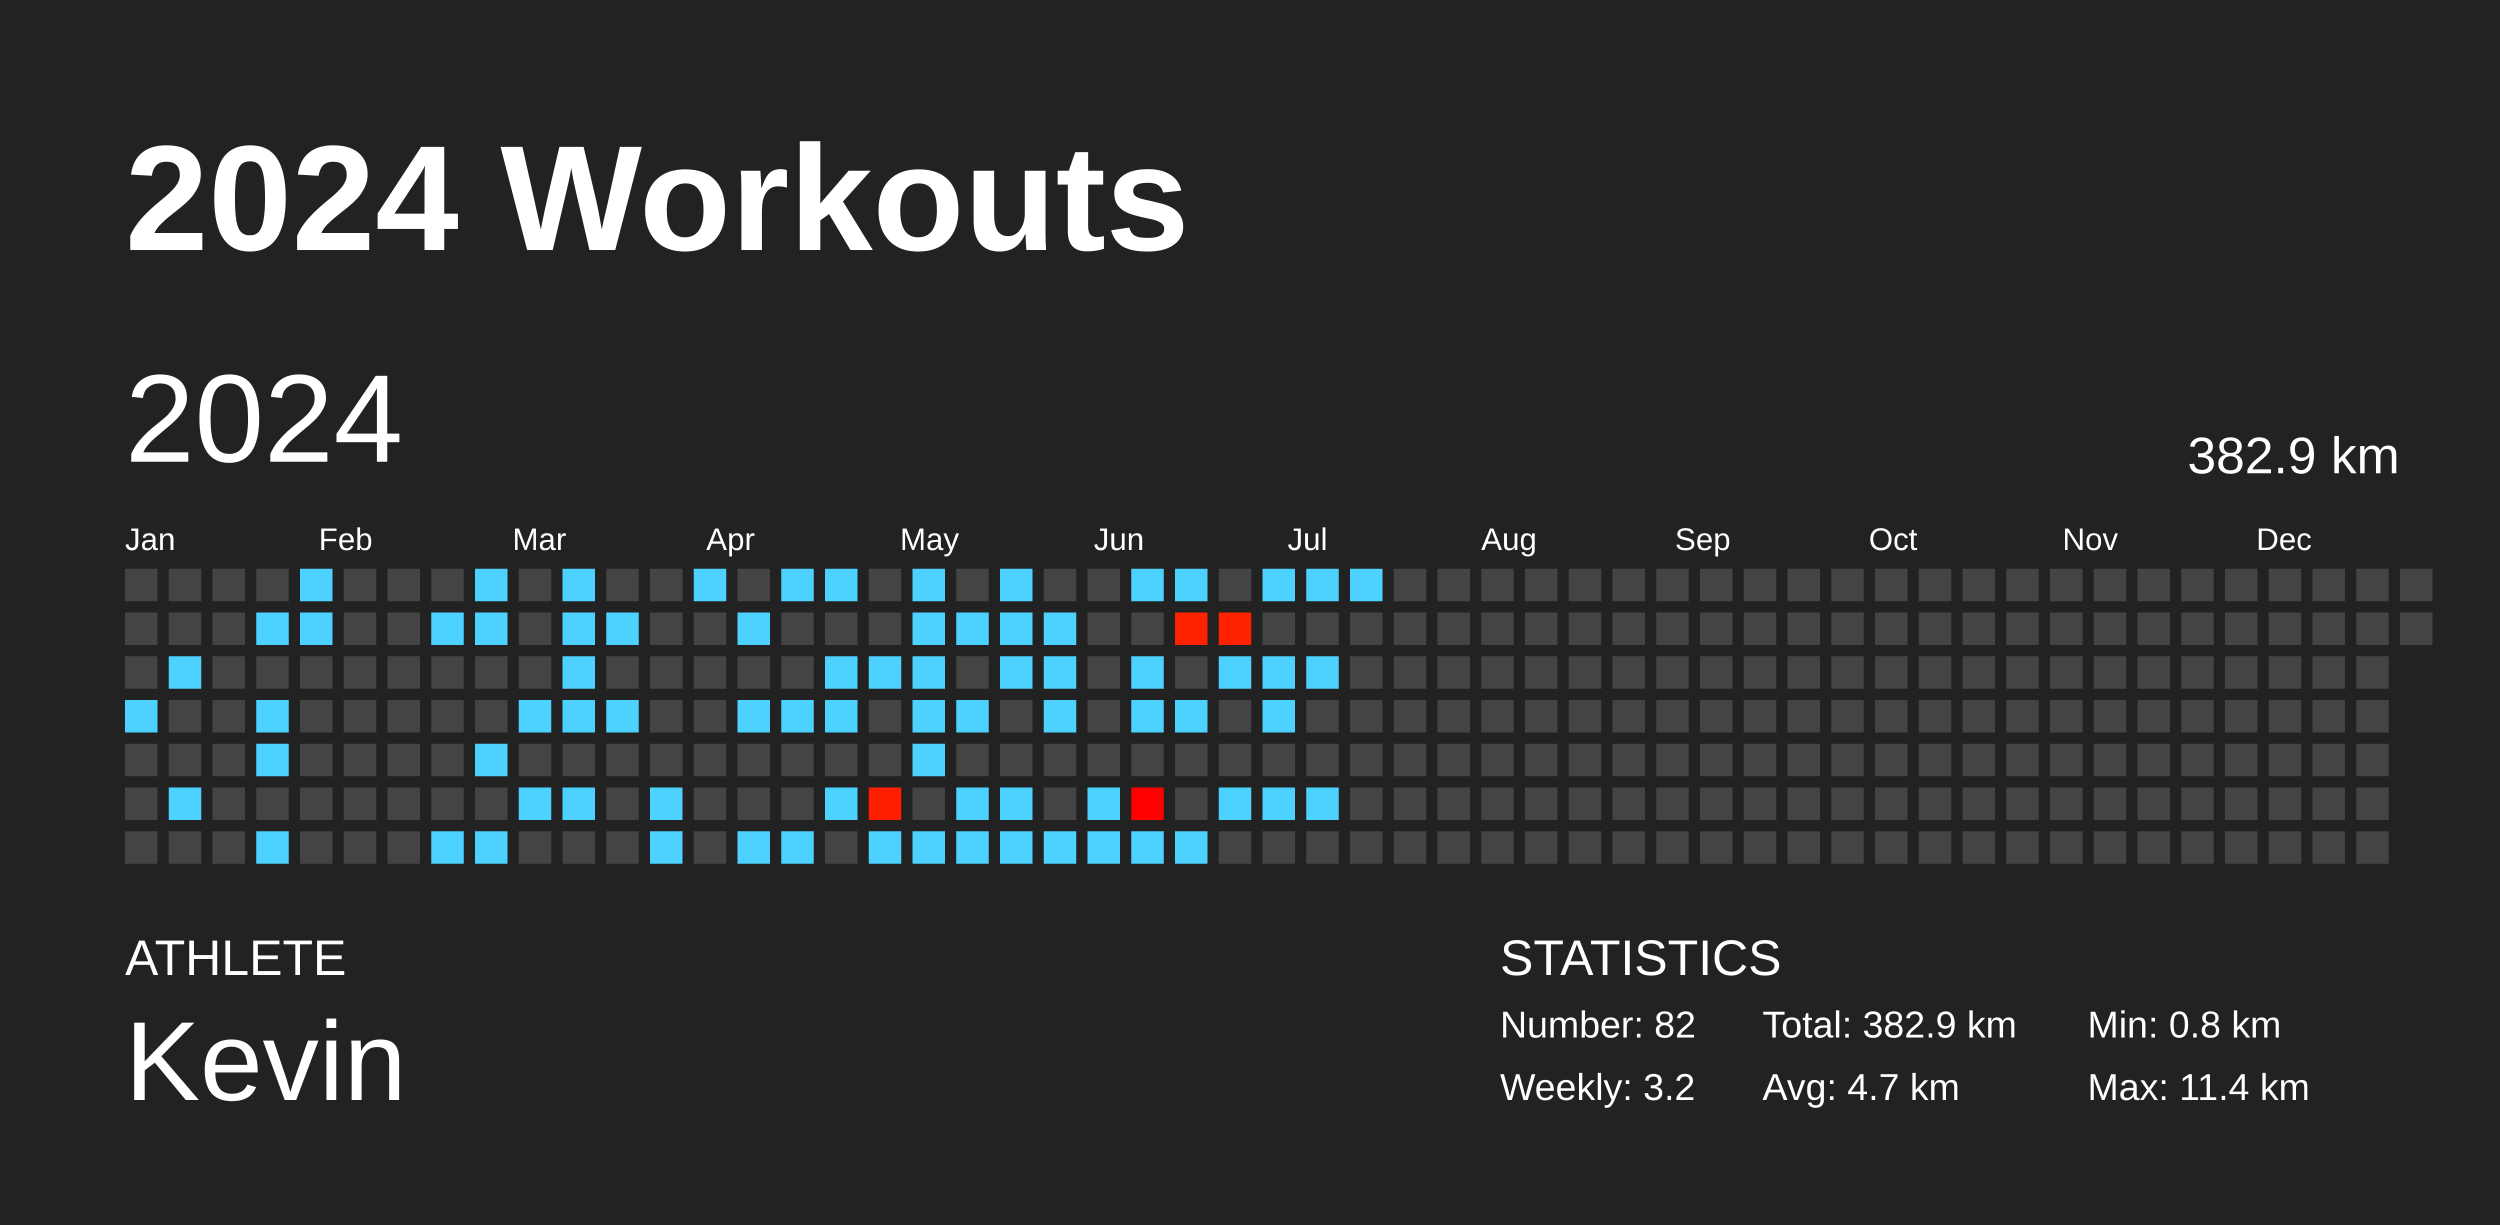
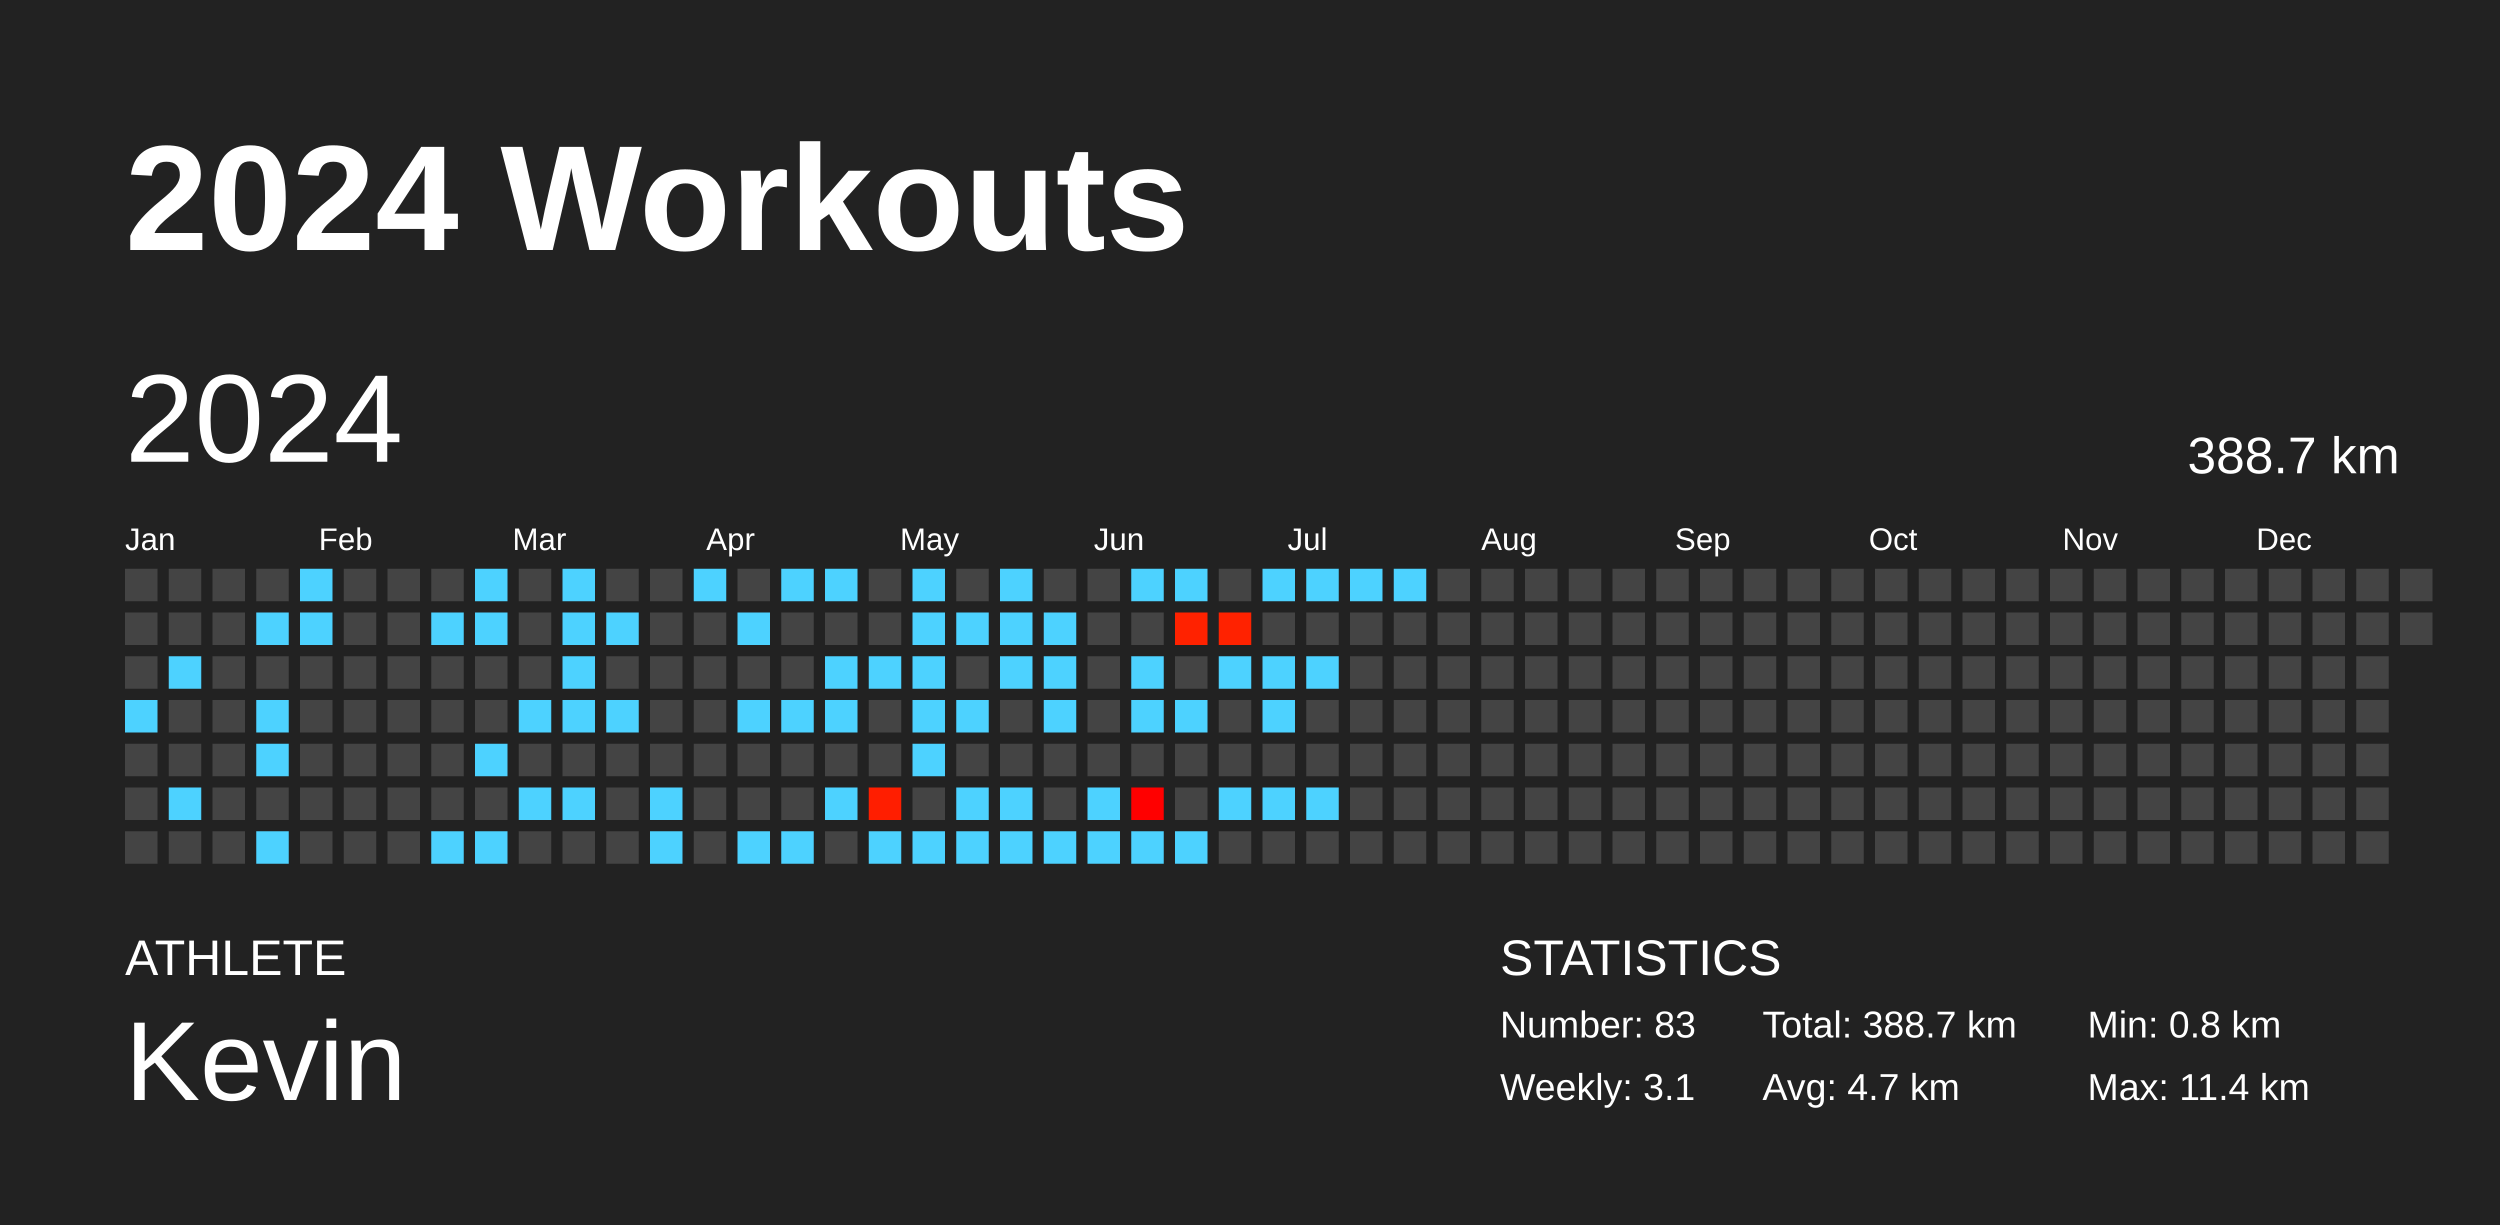
<svg xmlns="http://www.w3.org/2000/svg" baseProfile="full" height="98mm" version="1.1" viewBox="0,0,200,98" width="200mm">
  <defs />
  <rect fill="#222222" height="98" width="200" x="0" y="0" />
  <text fill="#FFFFFF" style="font-size:12px; font-family:Arial; font-weight:bold;" x="10" y="20">2024 Workouts</text>
  <text fill="#FFFFFF" style="font-size:4px; font-family:Arial" x="10" y="78">ATHLETE</text>
  <text fill="#FFFFFF" style="font-size:9px; font-family:Arial" x="10" y="88">Kevin</text>
  <text fill="#FFFFFF" style="font-size:4px; font-family:Arial" x="120" y="78">STATISTICS</text>
-   <text fill="#FFFFFF" style="font-size:3px; font-family:Arial" x="120" y="83">Number: 82</text>
-   <text fill="#FFFFFF" style="font-size:3px; font-family:Arial" x="120" y="88">Weekly: 3.2</text>
-   <text fill="#FFFFFF" style="font-size:3px; font-family:Arial" x="141" y="83">Total: 382.9 km</text>
+   <text fill="#FFFFFF" style="font-size:3px; font-family:Arial" x="120" y="83">Number: 83</text>
+   <text fill="#FFFFFF" style="font-size:3px; font-family:Arial" x="120" y="88">Weekly: 3.1</text>
+   <text fill="#FFFFFF" style="font-size:3px; font-family:Arial" x="141" y="83">Total: 388.7 km</text>
  <text fill="#FFFFFF" style="font-size:3px; font-family:Arial" x="141" y="88">Avg: 4.7 km</text>
  <text fill="#FFFFFF" style="font-size:3px; font-family:Arial" x="167" y="83">Min: 0.8 km</text>
  <text fill="#FFFFFF" style="font-size:3px; font-family:Arial" x="167" y="88">Max: 11.4 km</text>
  <text dominant-baseline="hanging" fill="#FFFFFF" style="font-size:10.0px; font-family:Arial;" x="10" y="30">2024</text>
-   <text dominant-baseline="hanging" fill="#FFFFFF" style="font-size:4.125px; font-family:Arial;" x="175" y="35">382.9 km</text>
+   <text dominant-baseline="hanging" fill="#FFFFFF" style="font-size:4.125px; font-family:Arial;" x="175" y="35">388.7 km</text>
  <text fill="#FFFFFF" style="font-size:2.5px; font-family:Arial" x="10.0" y="44">Jan</text>
  <text fill="#FFFFFF" style="font-size:2.5px; font-family:Arial" x="25.5" y="44">Feb</text>
  <text fill="#FFFFFF" style="font-size:2.5px; font-family:Arial" x="41.0" y="44">Mar</text>
  <text fill="#FFFFFF" style="font-size:2.5px; font-family:Arial" x="56.5" y="44">Apr</text>
  <text fill="#FFFFFF" style="font-size:2.5px; font-family:Arial" x="72.0" y="44">May</text>
  <text fill="#FFFFFF" style="font-size:2.5px; font-family:Arial" x="87.5" y="44">Jun</text>
  <text fill="#FFFFFF" style="font-size:2.5px; font-family:Arial" x="103.0" y="44">Jul</text>
  <text fill="#FFFFFF" style="font-size:2.5px; font-family:Arial" x="118.5" y="44">Aug</text>
  <text fill="#FFFFFF" style="font-size:2.5px; font-family:Arial" x="134.0" y="44">Sep</text>
  <text fill="#FFFFFF" style="font-size:2.5px; font-family:Arial" x="149.5" y="44">Oct</text>
  <text fill="#FFFFFF" style="font-size:2.5px; font-family:Arial" x="165.0" y="44">Nov</text>
  <text fill="#FFFFFF" style="font-size:2.5px; font-family:Arial" x="180.5" y="44">Dec</text>
  <rect fill="#444444" height="2.6" width="2.6" x="10.0" y="45.5" />
  <rect fill="#444444" height="2.6" width="2.6" x="10.0" y="49.0" />
  <rect fill="#444444" height="2.6" width="2.6" x="10.0" y="52.5" />
  <rect fill="#4dd2ff" height="2.6" width="2.6" x="10.0" y="56.0" />
  <rect fill="#444444" height="2.6" width="2.6" x="10.0" y="59.5" />
  <rect fill="#444444" height="2.6" width="2.6" x="10.0" y="63.0" />
  <rect fill="#444444" height="2.6" width="2.6" x="10.0" y="66.5" />
  <rect fill="#444444" height="2.6" width="2.6" x="13.5" y="45.5" />
  <rect fill="#444444" height="2.6" width="2.6" x="13.5" y="49.0" />
  <rect fill="#4dd2ff" height="2.6" width="2.6" x="13.5" y="52.5" />
  <rect fill="#444444" height="2.6" width="2.6" x="13.5" y="56.0" />
  <rect fill="#444444" height="2.6" width="2.6" x="13.5" y="59.5" />
  <rect fill="#4dd2ff" height="2.6" width="2.6" x="13.5" y="63.0" />
  <rect fill="#444444" height="2.6" width="2.6" x="13.5" y="66.5" />
  <rect fill="#444444" height="2.6" width="2.6" x="17.0" y="45.5" />
  <rect fill="#444444" height="2.6" width="2.6" x="17.0" y="49.0" />
  <rect fill="#444444" height="2.6" width="2.6" x="17.0" y="52.5" />
  <rect fill="#444444" height="2.6" width="2.6" x="17.0" y="56.0" />
  <rect fill="#444444" height="2.6" width="2.6" x="17.0" y="59.5" />
  <rect fill="#444444" height="2.6" width="2.6" x="17.0" y="63.0" />
  <rect fill="#444444" height="2.6" width="2.6" x="17.0" y="66.5" />
  <rect fill="#444444" height="2.6" width="2.6" x="20.5" y="45.5" />
  <rect fill="#4dd2ff" height="2.6" width="2.6" x="20.5" y="49.0" />
  <rect fill="#444444" height="2.6" width="2.6" x="20.5" y="52.5" />
  <rect fill="#4dd2ff" height="2.6" width="2.6" x="20.5" y="56.0" />
  <rect fill="#4dd2ff" height="2.6" width="2.6" x="20.5" y="59.5" />
  <rect fill="#444444" height="2.6" width="2.6" x="20.5" y="63.0" />
  <rect fill="#4dd2ff" height="2.6" width="2.6" x="20.5" y="66.5" />
  <rect fill="#4dd2ff" height="2.6" width="2.6" x="24.0" y="45.5" />
  <rect fill="#4dd2ff" height="2.6" width="2.6" x="24.0" y="49.0" />
  <rect fill="#444444" height="2.6" width="2.6" x="24.0" y="52.5" />
  <rect fill="#444444" height="2.6" width="2.6" x="24.0" y="56.0" />
  <rect fill="#444444" height="2.6" width="2.6" x="24.0" y="59.5" />
  <rect fill="#444444" height="2.6" width="2.6" x="24.0" y="63.0" />
  <rect fill="#444444" height="2.6" width="2.6" x="24.0" y="66.5" />
  <rect fill="#444444" height="2.6" width="2.6" x="27.5" y="45.5" />
  <rect fill="#444444" height="2.6" width="2.6" x="27.5" y="49.0" />
  <rect fill="#444444" height="2.6" width="2.6" x="27.5" y="52.5" />
  <rect fill="#444444" height="2.6" width="2.6" x="27.5" y="56.0" />
  <rect fill="#444444" height="2.6" width="2.6" x="27.5" y="59.5" />
  <rect fill="#444444" height="2.6" width="2.6" x="27.5" y="63.0" />
  <rect fill="#444444" height="2.6" width="2.6" x="27.5" y="66.5" />
  <rect fill="#444444" height="2.6" width="2.6" x="31.0" y="45.5" />
  <rect fill="#444444" height="2.6" width="2.6" x="31.0" y="49.0" />
  <rect fill="#444444" height="2.6" width="2.6" x="31.0" y="52.5" />
  <rect fill="#444444" height="2.6" width="2.6" x="31.0" y="56.0" />
  <rect fill="#444444" height="2.6" width="2.6" x="31.0" y="59.5" />
  <rect fill="#444444" height="2.6" width="2.6" x="31.0" y="63.0" />
  <rect fill="#444444" height="2.6" width="2.6" x="31.0" y="66.5" />
  <rect fill="#444444" height="2.6" width="2.6" x="34.5" y="45.5" />
  <rect fill="#4dd2ff" height="2.6" width="2.6" x="34.5" y="49.0" />
  <rect fill="#444444" height="2.6" width="2.6" x="34.5" y="52.5" />
  <rect fill="#444444" height="2.6" width="2.6" x="34.5" y="56.0" />
  <rect fill="#444444" height="2.6" width="2.6" x="34.5" y="59.5" />
  <rect fill="#444444" height="2.6" width="2.6" x="34.5" y="63.0" />
  <rect fill="#4dd2ff" height="2.6" width="2.6" x="34.5" y="66.5" />
  <rect fill="#4dd2ff" height="2.6" width="2.6" x="38.0" y="45.5" />
  <rect fill="#4dd2ff" height="2.6" width="2.6" x="38.0" y="49.0" />
  <rect fill="#444444" height="2.6" width="2.6" x="38.0" y="52.5" />
  <rect fill="#444444" height="2.6" width="2.6" x="38.0" y="56.0" />
  <rect fill="#4dd2ff" height="2.6" width="2.6" x="38.0" y="59.5" />
  <rect fill="#444444" height="2.6" width="2.6" x="38.0" y="63.0" />
  <rect fill="#4dd2ff" height="2.6" width="2.6" x="38.0" y="66.5" />
  <rect fill="#444444" height="2.6" width="2.6" x="41.5" y="45.5" />
  <rect fill="#444444" height="2.6" width="2.6" x="41.5" y="49.0" />
  <rect fill="#444444" height="2.6" width="2.6" x="41.5" y="52.5" />
  <rect fill="#4dd2ff" height="2.6" width="2.6" x="41.5" y="56.0" />
  <rect fill="#444444" height="2.6" width="2.6" x="41.5" y="59.5" />
  <rect fill="#4dd2ff" height="2.6" width="2.6" x="41.5" y="63.0" />
  <rect fill="#444444" height="2.6" width="2.6" x="41.5" y="66.5" />
  <rect fill="#4dd2ff" height="2.6" width="2.6" x="45.0" y="45.5" />
  <rect fill="#4dd2ff" height="2.6" width="2.6" x="45.0" y="49.0" />
  <rect fill="#4dd2ff" height="2.6" width="2.6" x="45.0" y="52.5" />
  <rect fill="#4dd2ff" height="2.6" width="2.6" x="45.0" y="56.0" />
  <rect fill="#444444" height="2.6" width="2.6" x="45.0" y="59.5" />
  <rect fill="#4dd2ff" height="2.6" width="2.6" x="45.0" y="63.0" />
  <rect fill="#444444" height="2.6" width="2.6" x="45.0" y="66.5" />
  <rect fill="#444444" height="2.6" width="2.6" x="48.5" y="45.5" />
  <rect fill="#4dd2ff" height="2.6" width="2.6" x="48.5" y="49.0" />
  <rect fill="#444444" height="2.6" width="2.6" x="48.5" y="52.5" />
  <rect fill="#4dd2ff" height="2.6" width="2.6" x="48.5" y="56.0" />
  <rect fill="#444444" height="2.6" width="2.6" x="48.5" y="59.5" />
  <rect fill="#444444" height="2.6" width="2.6" x="48.5" y="63.0" />
  <rect fill="#444444" height="2.6" width="2.6" x="48.5" y="66.5" />
  <rect fill="#444444" height="2.6" width="2.6" x="52.0" y="45.5" />
  <rect fill="#444444" height="2.6" width="2.6" x="52.0" y="49.0" />
  <rect fill="#444444" height="2.6" width="2.6" x="52.0" y="52.5" />
  <rect fill="#444444" height="2.6" width="2.6" x="52.0" y="56.0" />
  <rect fill="#444444" height="2.6" width="2.6" x="52.0" y="59.5" />
  <rect fill="#4dd2ff" height="2.6" width="2.6" x="52.0" y="63.0" />
  <rect fill="#4dd2ff" height="2.6" width="2.6" x="52.0" y="66.5" />
  <rect fill="#4dd2ff" height="2.6" width="2.6" x="55.5" y="45.5" />
  <rect fill="#444444" height="2.6" width="2.6" x="55.5" y="49.0" />
  <rect fill="#444444" height="2.6" width="2.6" x="55.5" y="52.5" />
  <rect fill="#444444" height="2.6" width="2.6" x="55.5" y="56.0" />
  <rect fill="#444444" height="2.6" width="2.6" x="55.5" y="59.5" />
  <rect fill="#444444" height="2.6" width="2.6" x="55.5" y="63.0" />
  <rect fill="#444444" height="2.6" width="2.6" x="55.5" y="66.5" />
  <rect fill="#444444" height="2.6" width="2.6" x="59.0" y="45.5" />
  <rect fill="#4dd2ff" height="2.6" width="2.6" x="59.0" y="49.0" />
  <rect fill="#444444" height="2.6" width="2.6" x="59.0" y="52.5" />
  <rect fill="#4dd2ff" height="2.6" width="2.6" x="59.0" y="56.0" />
  <rect fill="#444444" height="2.6" width="2.6" x="59.0" y="59.5" />
  <rect fill="#444444" height="2.6" width="2.6" x="59.0" y="63.0" />
  <rect fill="#4dd2ff" height="2.6" width="2.6" x="59.0" y="66.5" />
  <rect fill="#4dd2ff" height="2.6" width="2.6" x="62.5" y="45.5" />
  <rect fill="#444444" height="2.6" width="2.6" x="62.5" y="49.0" />
  <rect fill="#444444" height="2.6" width="2.6" x="62.5" y="52.5" />
  <rect fill="#4dd2ff" height="2.6" width="2.6" x="62.5" y="56.0" />
  <rect fill="#444444" height="2.6" width="2.6" x="62.5" y="59.5" />
  <rect fill="#444444" height="2.6" width="2.6" x="62.5" y="63.0" />
  <rect fill="#4dd2ff" height="2.6" width="2.6" x="62.5" y="66.5" />
  <rect fill="#4dd2ff" height="2.6" width="2.6" x="66.0" y="45.5" />
  <rect fill="#444444" height="2.6" width="2.6" x="66.0" y="49.0" />
  <rect fill="#4dd2ff" height="2.6" width="2.6" x="66.0" y="52.5" />
  <rect fill="#4dd2ff" height="2.6" width="2.6" x="66.0" y="56.0" />
  <rect fill="#444444" height="2.6" width="2.6" x="66.0" y="59.5" />
  <rect fill="#4dd2ff" height="2.6" width="2.6" x="66.0" y="63.0" />
  <rect fill="#444444" height="2.6" width="2.6" x="66.0" y="66.5" />
  <rect fill="#444444" height="2.6" width="2.6" x="69.5" y="45.5" />
  <rect fill="#444444" height="2.6" width="2.6" x="69.5" y="49.0" />
  <rect fill="#4dd2ff" height="2.6" width="2.6" x="69.5" y="52.5" />
  <rect fill="#444444" height="2.6" width="2.6" x="69.5" y="56.0" />
  <rect fill="#444444" height="2.6" width="2.6" x="69.5" y="59.5" />
  <rect fill="#ff1e00" height="2.6" width="2.6" x="69.5" y="63.0" />
  <rect fill="#4dd2ff" height="2.6" width="2.6" x="69.5" y="66.5" />
  <rect fill="#4dd2ff" height="2.6" width="2.6" x="73.0" y="45.5" />
  <rect fill="#4dd2ff" height="2.6" width="2.6" x="73.0" y="49.0" />
  <rect fill="#4dd2ff" height="2.6" width="2.6" x="73.0" y="52.5" />
  <rect fill="#4dd2ff" height="2.6" width="2.6" x="73.0" y="56.0" />
  <rect fill="#4dd2ff" height="2.6" width="2.6" x="73.0" y="59.5" />
  <rect fill="#444444" height="2.6" width="2.6" x="73.0" y="63.0" />
  <rect fill="#4dd2ff" height="2.6" width="2.6" x="73.0" y="66.5" />
  <rect fill="#444444" height="2.6" width="2.6" x="76.5" y="45.5" />
  <rect fill="#4dd2ff" height="2.6" width="2.6" x="76.5" y="49.0" />
  <rect fill="#444444" height="2.6" width="2.6" x="76.5" y="52.5" />
  <rect fill="#4dd2ff" height="2.6" width="2.6" x="76.5" y="56.0" />
  <rect fill="#444444" height="2.6" width="2.6" x="76.5" y="59.5" />
  <rect fill="#4dd2ff" height="2.6" width="2.6" x="76.5" y="63.0" />
  <rect fill="#4dd2ff" height="2.6" width="2.6" x="76.5" y="66.5" />
  <rect fill="#4dd2ff" height="2.6" width="2.6" x="80.0" y="45.5" />
  <rect fill="#4dd2ff" height="2.6" width="2.6" x="80.0" y="49.0" />
  <rect fill="#4dd2ff" height="2.6" width="2.6" x="80.0" y="52.5" />
  <rect fill="#444444" height="2.6" width="2.6" x="80.0" y="56.0" />
  <rect fill="#444444" height="2.6" width="2.6" x="80.0" y="59.5" />
  <rect fill="#4dd2ff" height="2.6" width="2.6" x="80.0" y="63.0" />
  <rect fill="#4dd2ff" height="2.6" width="2.6" x="80.0" y="66.5" />
  <rect fill="#444444" height="2.6" width="2.6" x="83.5" y="45.5" />
  <rect fill="#4dd2ff" height="2.6" width="2.6" x="83.5" y="49.0" />
  <rect fill="#4dd2ff" height="2.6" width="2.6" x="83.5" y="52.5" />
  <rect fill="#4dd2ff" height="2.6" width="2.6" x="83.5" y="56.0" />
  <rect fill="#444444" height="2.6" width="2.6" x="83.5" y="59.5" />
  <rect fill="#444444" height="2.6" width="2.6" x="83.5" y="63.0" />
  <rect fill="#4dd2ff" height="2.6" width="2.6" x="83.5" y="66.5" />
  <rect fill="#444444" height="2.6" width="2.6" x="87.0" y="45.5" />
  <rect fill="#444444" height="2.6" width="2.6" x="87.0" y="49.0" />
  <rect fill="#444444" height="2.6" width="2.6" x="87.0" y="52.5" />
  <rect fill="#444444" height="2.6" width="2.6" x="87.0" y="56.0" />
  <rect fill="#444444" height="2.6" width="2.6" x="87.0" y="59.5" />
  <rect fill="#4dd2ff" height="2.6" width="2.6" x="87.0" y="63.0" />
  <rect fill="#4dd2ff" height="2.6" width="2.6" x="87.0" y="66.5" />
  <rect fill="#4dd2ff" height="2.6" width="2.6" x="90.5" y="45.5" />
  <rect fill="#444444" height="2.6" width="2.6" x="90.5" y="49.0" />
  <rect fill="#4dd2ff" height="2.6" width="2.6" x="90.5" y="52.5" />
  <rect fill="#4dd2ff" height="2.6" width="2.6" x="90.5" y="56.0" />
  <rect fill="#444444" height="2.6" width="2.6" x="90.5" y="59.5" />
  <rect fill="#ff0000" height="2.6" width="2.6" x="90.5" y="63.0" />
  <rect fill="#4dd2ff" height="2.6" width="2.6" x="90.5" y="66.5" />
  <rect fill="#4dd2ff" height="2.6" width="2.6" x="94.0" y="45.5" />
  <rect fill="#ff2200" height="2.6" width="2.6" x="94.0" y="49.0" />
  <rect fill="#444444" height="2.6" width="2.6" x="94.0" y="52.5" />
  <rect fill="#4dd2ff" height="2.6" width="2.6" x="94.0" y="56.0" />
  <rect fill="#444444" height="2.6" width="2.6" x="94.0" y="59.5" />
  <rect fill="#444444" height="2.6" width="2.6" x="94.0" y="63.0" />
  <rect fill="#4dd2ff" height="2.6" width="2.6" x="94.0" y="66.5" />
  <rect fill="#444444" height="2.6" width="2.6" x="97.5" y="45.5" />
  <rect fill="#ff2200" height="2.6" width="2.6" x="97.5" y="49.0" />
  <rect fill="#4dd2ff" height="2.6" width="2.6" x="97.5" y="52.5" />
  <rect fill="#444444" height="2.6" width="2.6" x="97.5" y="56.0" />
  <rect fill="#444444" height="2.6" width="2.6" x="97.5" y="59.5" />
  <rect fill="#4dd2ff" height="2.6" width="2.6" x="97.5" y="63.0" />
  <rect fill="#444444" height="2.6" width="2.6" x="97.5" y="66.5" />
  <rect fill="#4dd2ff" height="2.6" width="2.6" x="101.0" y="45.5" />
  <rect fill="#444444" height="2.6" width="2.6" x="101.0" y="49.0" />
  <rect fill="#4dd2ff" height="2.6" width="2.6" x="101.0" y="52.5" />
  <rect fill="#4dd2ff" height="2.6" width="2.6" x="101.0" y="56.0" />
  <rect fill="#444444" height="2.6" width="2.6" x="101.0" y="59.5" />
  <rect fill="#4dd2ff" height="2.6" width="2.6" x="101.0" y="63.0" />
  <rect fill="#444444" height="2.6" width="2.6" x="101.0" y="66.5" />
  <rect fill="#4dd2ff" height="2.6" width="2.6" x="104.5" y="45.5" />
  <rect fill="#444444" height="2.6" width="2.6" x="104.5" y="49.0" />
  <rect fill="#4dd2ff" height="2.6" width="2.6" x="104.5" y="52.5" />
  <rect fill="#444444" height="2.6" width="2.6" x="104.5" y="56.0" />
  <rect fill="#444444" height="2.6" width="2.6" x="104.5" y="59.5" />
  <rect fill="#4dd2ff" height="2.6" width="2.6" x="104.5" y="63.0" />
  <rect fill="#444444" height="2.6" width="2.6" x="104.5" y="66.5" />
  <rect fill="#4dd2ff" height="2.6" width="2.6" x="108.0" y="45.5" />
  <rect fill="#444444" height="2.6" width="2.6" x="108.0" y="49.0" />
  <rect fill="#444444" height="2.6" width="2.6" x="108.0" y="52.5" />
  <rect fill="#444444" height="2.6" width="2.6" x="108.0" y="56.0" />
  <rect fill="#444444" height="2.6" width="2.6" x="108.0" y="59.5" />
  <rect fill="#444444" height="2.6" width="2.6" x="108.0" y="63.0" />
  <rect fill="#444444" height="2.6" width="2.6" x="108.0" y="66.5" />
-   <rect fill="#444444" height="2.6" width="2.6" x="111.5" y="45.5" />
+   <rect fill="#4dd2ff" height="2.6" width="2.6" x="111.5" y="45.5" />
  <rect fill="#444444" height="2.6" width="2.6" x="111.5" y="49.0" />
  <rect fill="#444444" height="2.6" width="2.6" x="111.5" y="52.5" />
  <rect fill="#444444" height="2.6" width="2.6" x="111.5" y="56.0" />
  <rect fill="#444444" height="2.6" width="2.6" x="111.5" y="59.5" />
  <rect fill="#444444" height="2.6" width="2.6" x="111.5" y="63.0" />
  <rect fill="#444444" height="2.6" width="2.6" x="111.5" y="66.5" />
  <rect fill="#444444" height="2.6" width="2.6" x="115.0" y="45.5" />
  <rect fill="#444444" height="2.6" width="2.6" x="115.0" y="49.0" />
  <rect fill="#444444" height="2.6" width="2.6" x="115.0" y="52.5" />
  <rect fill="#444444" height="2.6" width="2.6" x="115.0" y="56.0" />
  <rect fill="#444444" height="2.6" width="2.6" x="115.0" y="59.5" />
  <rect fill="#444444" height="2.6" width="2.6" x="115.0" y="63.0" />
  <rect fill="#444444" height="2.6" width="2.6" x="115.0" y="66.5" />
  <rect fill="#444444" height="2.6" width="2.6" x="118.5" y="45.5" />
  <rect fill="#444444" height="2.6" width="2.6" x="118.5" y="49.0" />
  <rect fill="#444444" height="2.6" width="2.6" x="118.5" y="52.5" />
  <rect fill="#444444" height="2.6" width="2.6" x="118.5" y="56.0" />
  <rect fill="#444444" height="2.6" width="2.6" x="118.5" y="59.5" />
  <rect fill="#444444" height="2.6" width="2.6" x="118.5" y="63.0" />
  <rect fill="#444444" height="2.6" width="2.6" x="118.5" y="66.5" />
  <rect fill="#444444" height="2.6" width="2.6" x="122.0" y="45.5" />
  <rect fill="#444444" height="2.6" width="2.6" x="122.0" y="49.0" />
  <rect fill="#444444" height="2.6" width="2.6" x="122.0" y="52.5" />
  <rect fill="#444444" height="2.6" width="2.6" x="122.0" y="56.0" />
  <rect fill="#444444" height="2.6" width="2.6" x="122.0" y="59.5" />
  <rect fill="#444444" height="2.6" width="2.6" x="122.0" y="63.0" />
  <rect fill="#444444" height="2.6" width="2.6" x="122.0" y="66.5" />
  <rect fill="#444444" height="2.6" width="2.6" x="125.5" y="45.5" />
  <rect fill="#444444" height="2.6" width="2.6" x="125.5" y="49.0" />
  <rect fill="#444444" height="2.6" width="2.6" x="125.5" y="52.5" />
  <rect fill="#444444" height="2.6" width="2.6" x="125.5" y="56.0" />
  <rect fill="#444444" height="2.6" width="2.6" x="125.5" y="59.5" />
  <rect fill="#444444" height="2.6" width="2.6" x="125.5" y="63.0" />
  <rect fill="#444444" height="2.6" width="2.6" x="125.5" y="66.5" />
  <rect fill="#444444" height="2.6" width="2.6" x="129.0" y="45.5" />
  <rect fill="#444444" height="2.6" width="2.6" x="129.0" y="49.0" />
  <rect fill="#444444" height="2.6" width="2.6" x="129.0" y="52.5" />
  <rect fill="#444444" height="2.6" width="2.6" x="129.0" y="56.0" />
  <rect fill="#444444" height="2.6" width="2.6" x="129.0" y="59.5" />
  <rect fill="#444444" height="2.6" width="2.6" x="129.0" y="63.0" />
  <rect fill="#444444" height="2.6" width="2.6" x="129.0" y="66.5" />
  <rect fill="#444444" height="2.6" width="2.6" x="132.5" y="45.5" />
  <rect fill="#444444" height="2.6" width="2.6" x="132.5" y="49.0" />
  <rect fill="#444444" height="2.6" width="2.6" x="132.5" y="52.5" />
  <rect fill="#444444" height="2.6" width="2.6" x="132.5" y="56.0" />
  <rect fill="#444444" height="2.6" width="2.6" x="132.5" y="59.5" />
  <rect fill="#444444" height="2.6" width="2.6" x="132.5" y="63.0" />
  <rect fill="#444444" height="2.6" width="2.6" x="132.5" y="66.5" />
  <rect fill="#444444" height="2.6" width="2.6" x="136.0" y="45.5" />
  <rect fill="#444444" height="2.6" width="2.6" x="136.0" y="49.0" />
  <rect fill="#444444" height="2.6" width="2.6" x="136.0" y="52.5" />
  <rect fill="#444444" height="2.6" width="2.6" x="136.0" y="56.0" />
  <rect fill="#444444" height="2.6" width="2.6" x="136.0" y="59.5" />
  <rect fill="#444444" height="2.6" width="2.6" x="136.0" y="63.0" />
  <rect fill="#444444" height="2.6" width="2.6" x="136.0" y="66.5" />
  <rect fill="#444444" height="2.6" width="2.6" x="139.5" y="45.5" />
  <rect fill="#444444" height="2.6" width="2.6" x="139.5" y="49.0" />
  <rect fill="#444444" height="2.6" width="2.6" x="139.5" y="52.5" />
  <rect fill="#444444" height="2.6" width="2.6" x="139.5" y="56.0" />
  <rect fill="#444444" height="2.6" width="2.6" x="139.5" y="59.5" />
  <rect fill="#444444" height="2.6" width="2.6" x="139.5" y="63.0" />
  <rect fill="#444444" height="2.6" width="2.6" x="139.5" y="66.5" />
  <rect fill="#444444" height="2.6" width="2.6" x="143.0" y="45.5" />
  <rect fill="#444444" height="2.6" width="2.6" x="143.0" y="49.0" />
  <rect fill="#444444" height="2.6" width="2.6" x="143.0" y="52.5" />
  <rect fill="#444444" height="2.6" width="2.6" x="143.0" y="56.0" />
  <rect fill="#444444" height="2.6" width="2.6" x="143.0" y="59.5" />
  <rect fill="#444444" height="2.6" width="2.6" x="143.0" y="63.0" />
  <rect fill="#444444" height="2.6" width="2.6" x="143.0" y="66.5" />
  <rect fill="#444444" height="2.6" width="2.6" x="146.5" y="45.5" />
  <rect fill="#444444" height="2.6" width="2.6" x="146.5" y="49.0" />
  <rect fill="#444444" height="2.6" width="2.6" x="146.5" y="52.5" />
  <rect fill="#444444" height="2.6" width="2.6" x="146.5" y="56.0" />
  <rect fill="#444444" height="2.6" width="2.6" x="146.5" y="59.5" />
  <rect fill="#444444" height="2.6" width="2.6" x="146.5" y="63.0" />
  <rect fill="#444444" height="2.6" width="2.6" x="146.5" y="66.5" />
  <rect fill="#444444" height="2.6" width="2.6" x="150.0" y="45.5" />
  <rect fill="#444444" height="2.6" width="2.6" x="150.0" y="49.0" />
  <rect fill="#444444" height="2.6" width="2.6" x="150.0" y="52.5" />
  <rect fill="#444444" height="2.6" width="2.6" x="150.0" y="56.0" />
  <rect fill="#444444" height="2.6" width="2.6" x="150.0" y="59.5" />
  <rect fill="#444444" height="2.6" width="2.6" x="150.0" y="63.0" />
  <rect fill="#444444" height="2.6" width="2.6" x="150.0" y="66.5" />
  <rect fill="#444444" height="2.6" width="2.6" x="153.5" y="45.5" />
  <rect fill="#444444" height="2.6" width="2.6" x="153.5" y="49.0" />
  <rect fill="#444444" height="2.6" width="2.6" x="153.5" y="52.5" />
  <rect fill="#444444" height="2.6" width="2.6" x="153.5" y="56.0" />
  <rect fill="#444444" height="2.6" width="2.6" x="153.5" y="59.5" />
  <rect fill="#444444" height="2.6" width="2.6" x="153.5" y="63.0" />
  <rect fill="#444444" height="2.6" width="2.6" x="153.5" y="66.5" />
  <rect fill="#444444" height="2.6" width="2.6" x="157.0" y="45.5" />
  <rect fill="#444444" height="2.6" width="2.6" x="157.0" y="49.0" />
  <rect fill="#444444" height="2.6" width="2.6" x="157.0" y="52.5" />
  <rect fill="#444444" height="2.6" width="2.6" x="157.0" y="56.0" />
  <rect fill="#444444" height="2.6" width="2.6" x="157.0" y="59.5" />
  <rect fill="#444444" height="2.6" width="2.6" x="157.0" y="63.0" />
  <rect fill="#444444" height="2.6" width="2.6" x="157.0" y="66.5" />
  <rect fill="#444444" height="2.6" width="2.6" x="160.5" y="45.5" />
  <rect fill="#444444" height="2.6" width="2.6" x="160.5" y="49.0" />
  <rect fill="#444444" height="2.6" width="2.6" x="160.5" y="52.5" />
  <rect fill="#444444" height="2.6" width="2.6" x="160.5" y="56.0" />
  <rect fill="#444444" height="2.6" width="2.6" x="160.5" y="59.5" />
  <rect fill="#444444" height="2.6" width="2.6" x="160.5" y="63.0" />
  <rect fill="#444444" height="2.6" width="2.6" x="160.5" y="66.5" />
  <rect fill="#444444" height="2.6" width="2.6" x="164.0" y="45.5" />
  <rect fill="#444444" height="2.6" width="2.6" x="164.0" y="49.0" />
  <rect fill="#444444" height="2.6" width="2.6" x="164.0" y="52.5" />
  <rect fill="#444444" height="2.6" width="2.6" x="164.0" y="56.0" />
  <rect fill="#444444" height="2.6" width="2.6" x="164.0" y="59.5" />
  <rect fill="#444444" height="2.6" width="2.6" x="164.0" y="63.0" />
  <rect fill="#444444" height="2.6" width="2.6" x="164.0" y="66.5" />
  <rect fill="#444444" height="2.6" width="2.6" x="167.5" y="45.5" />
  <rect fill="#444444" height="2.6" width="2.6" x="167.5" y="49.0" />
  <rect fill="#444444" height="2.6" width="2.6" x="167.5" y="52.5" />
  <rect fill="#444444" height="2.6" width="2.6" x="167.5" y="56.0" />
  <rect fill="#444444" height="2.6" width="2.6" x="167.5" y="59.5" />
  <rect fill="#444444" height="2.6" width="2.6" x="167.5" y="63.0" />
  <rect fill="#444444" height="2.6" width="2.6" x="167.5" y="66.5" />
  <rect fill="#444444" height="2.6" width="2.6" x="171.0" y="45.5" />
  <rect fill="#444444" height="2.6" width="2.6" x="171.0" y="49.0" />
  <rect fill="#444444" height="2.6" width="2.6" x="171.0" y="52.5" />
  <rect fill="#444444" height="2.6" width="2.6" x="171.0" y="56.0" />
  <rect fill="#444444" height="2.6" width="2.6" x="171.0" y="59.5" />
  <rect fill="#444444" height="2.6" width="2.6" x="171.0" y="63.0" />
  <rect fill="#444444" height="2.6" width="2.6" x="171.0" y="66.5" />
  <rect fill="#444444" height="2.6" width="2.6" x="174.5" y="45.5" />
  <rect fill="#444444" height="2.6" width="2.6" x="174.5" y="49.0" />
  <rect fill="#444444" height="2.6" width="2.6" x="174.5" y="52.5" />
  <rect fill="#444444" height="2.6" width="2.6" x="174.5" y="56.0" />
  <rect fill="#444444" height="2.6" width="2.6" x="174.5" y="59.5" />
  <rect fill="#444444" height="2.6" width="2.6" x="174.5" y="63.0" />
  <rect fill="#444444" height="2.6" width="2.6" x="174.5" y="66.5" />
  <rect fill="#444444" height="2.6" width="2.6" x="178.0" y="45.5" />
  <rect fill="#444444" height="2.6" width="2.6" x="178.0" y="49.0" />
  <rect fill="#444444" height="2.6" width="2.6" x="178.0" y="52.5" />
  <rect fill="#444444" height="2.6" width="2.6" x="178.0" y="56.0" />
  <rect fill="#444444" height="2.6" width="2.6" x="178.0" y="59.5" />
  <rect fill="#444444" height="2.6" width="2.6" x="178.0" y="63.0" />
  <rect fill="#444444" height="2.6" width="2.6" x="178.0" y="66.5" />
  <rect fill="#444444" height="2.6" width="2.6" x="181.5" y="45.5" />
  <rect fill="#444444" height="2.6" width="2.6" x="181.5" y="49.0" />
  <rect fill="#444444" height="2.6" width="2.6" x="181.5" y="52.5" />
  <rect fill="#444444" height="2.6" width="2.6" x="181.5" y="56.0" />
  <rect fill="#444444" height="2.6" width="2.6" x="181.5" y="59.5" />
  <rect fill="#444444" height="2.6" width="2.6" x="181.5" y="63.0" />
  <rect fill="#444444" height="2.6" width="2.6" x="181.5" y="66.5" />
  <rect fill="#444444" height="2.6" width="2.6" x="185.0" y="45.5" />
  <rect fill="#444444" height="2.6" width="2.6" x="185.0" y="49.0" />
  <rect fill="#444444" height="2.6" width="2.6" x="185.0" y="52.5" />
  <rect fill="#444444" height="2.6" width="2.6" x="185.0" y="56.0" />
  <rect fill="#444444" height="2.6" width="2.6" x="185.0" y="59.5" />
  <rect fill="#444444" height="2.6" width="2.6" x="185.0" y="63.0" />
  <rect fill="#444444" height="2.6" width="2.6" x="185.0" y="66.5" />
  <rect fill="#444444" height="2.6" width="2.6" x="188.5" y="45.5" />
  <rect fill="#444444" height="2.6" width="2.6" x="188.5" y="49.0" />
  <rect fill="#444444" height="2.6" width="2.6" x="188.5" y="52.5" />
  <rect fill="#444444" height="2.6" width="2.6" x="188.5" y="56.0" />
  <rect fill="#444444" height="2.6" width="2.6" x="188.5" y="59.5" />
  <rect fill="#444444" height="2.6" width="2.6" x="188.5" y="63.0" />
  <rect fill="#444444" height="2.6" width="2.6" x="188.5" y="66.5" />
  <rect fill="#444444" height="2.6" width="2.6" x="192.0" y="45.5" />
  <rect fill="#444444" height="2.6" width="2.6" x="192.0" y="49.0" />
</svg>
